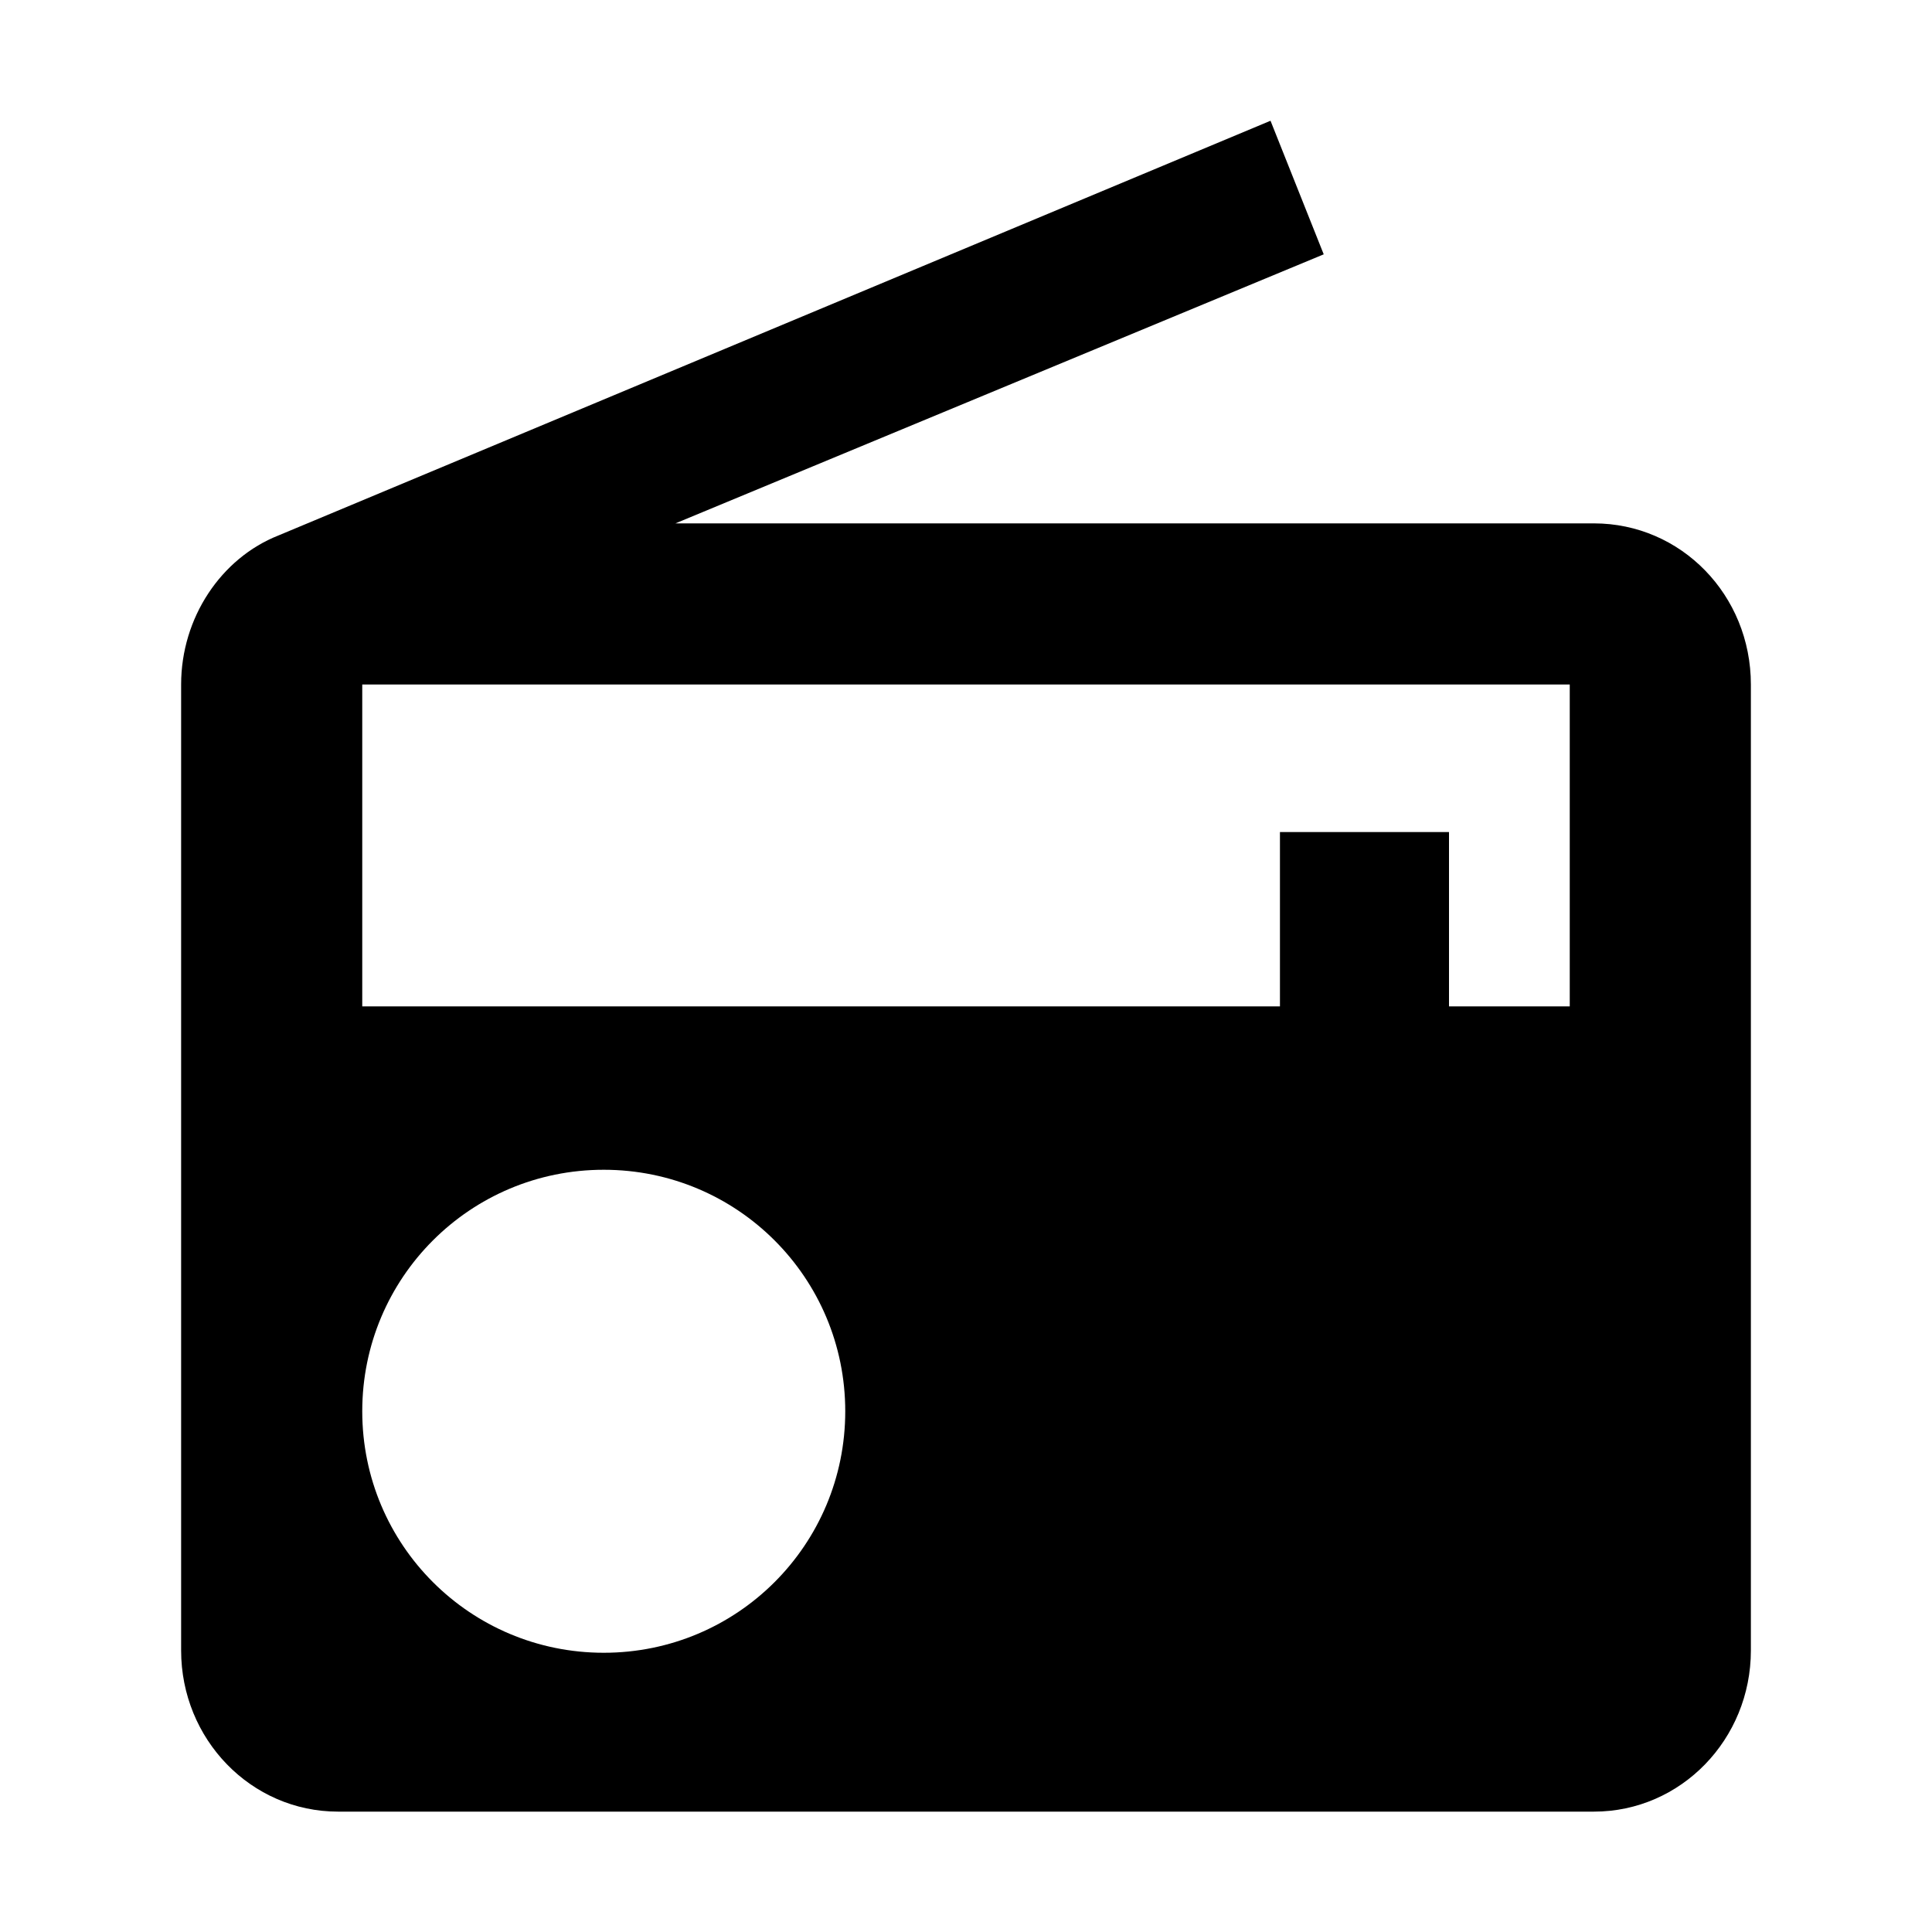
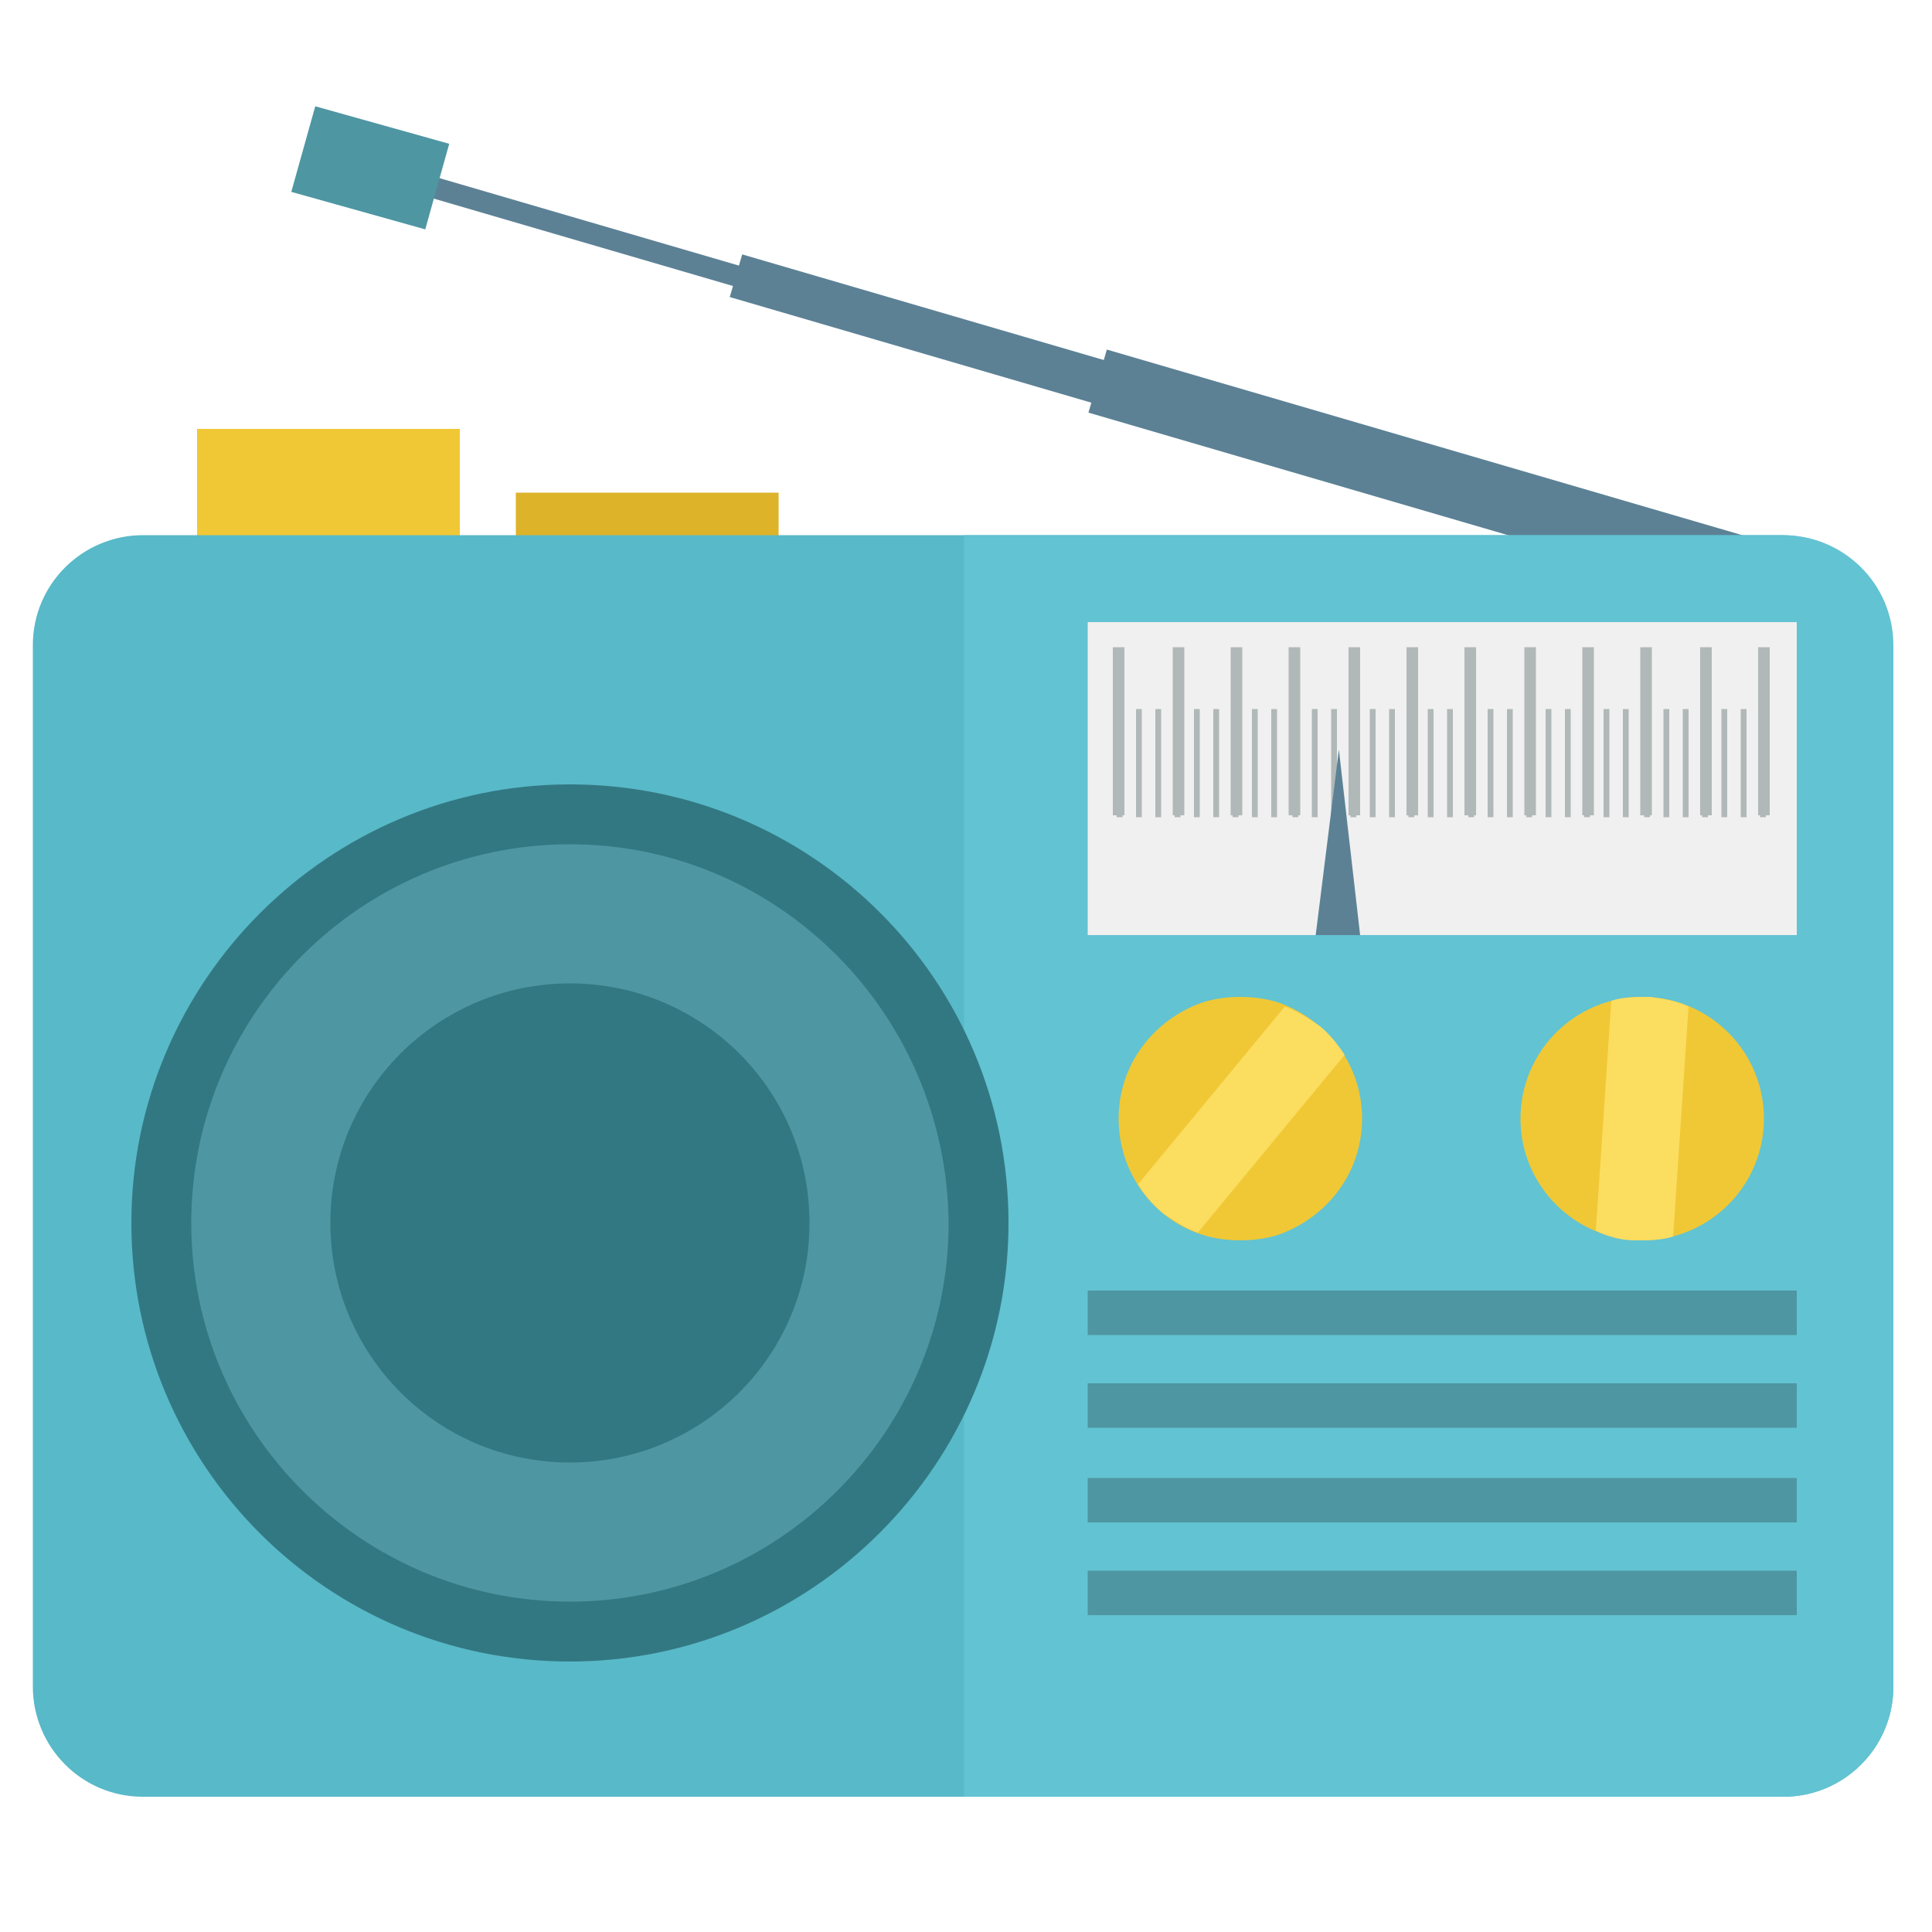
- <svg xmlns="http://www.w3.org/2000/svg" viewBox="0 0 512 512">
-   <path d="M73.8 141.9c-15.2 6-25.8 21.8-25.8 39.5v256c0 23.5 18.5 42.7 41.6 42.7h332.8c23.1 0 41.6-19.2 41.6-42.7v-256c0-23.7-18.5-42.7-41.6-42.7H179l171.8-71.3L336.7 32 73.8 141.9zM160 438c-35.4 0-64-28.6-64-64s28.6-64 64-64 64 28.6 64 64-28.6 64-64 64zm256-171.3h-32v-46.2h-44.8v46.2H96v-85.3h320v85.3z" />
+ <svg xmlns="http://www.w3.org/2000/svg" version="1.1" id="Layer_1" x="0px" y="0px" width="100px" height="100px" viewBox="0 0 100 100" style="enable-background:new 0 0 100 100;" xml:space="preserve">
+   <style type="text/css">
+ 	.st0{fill:#4E96A2;}
+ 	.st1{fill:#5C8195;}
+ 	.st2{fill:#F0C835;}
+ 	.st3{fill:#DDB32A;}
+ 	.st4{fill:#58B9C8;}
+ 	.st5{fill:#62C3D2;}
+ 	.st6{fill:#327882;}
+ 	.st7{fill:#F0F0F0;}
+ 	.st8{fill:#FBDD60;}
+ 	.st9{fill:#B1B8B8;}
+ </style>
+   <rect x="56.3" y="85.2" class="st0" width="36.7" height="2.3" />
+   <g>
+     <g>
+       <rect x="52.4" y="-20.2" transform="matrix(0.2804 -0.9599 0.9599 0.2804 20.2762 64.2347)" class="st1" width="1.1" height="77.7" />
+       <rect x="71.8" y="7.2" transform="matrix(0.2804 -0.9599 0.9599 0.2804 29.293 88.259)" class="st1" width="3.4" height="34.9" />
+       <rect x="63" y="-5.3" transform="matrix(0.2804 -0.9599 0.9599 0.2804 25.1938 77.3352)" class="st1" width="2.3" height="54.3" />
+     </g>
+     <rect x="16.9" y="5.1" transform="matrix(0.2696 -0.963 0.963 0.2696 5.6099 24.8309)" class="st0" width="4.6" height="7.2" />
+     <rect x="10.2" y="22.2" class="st2" width="13.6" height="6.6" />
+     <rect x="26.7" y="25.5" class="st3" width="13.6" height="3.3" />
+     <path class="st4" d="M98,87.3c0,3.2-2.6,5.7-5.7,5.7H7.4c-3.2,0-5.7-2.6-5.7-5.7V33.4c0-3.2,2.6-5.7,5.7-5.7h84.8   c3.2,0,5.7,2.6,5.7,5.7V87.3z" />
+     <path class="st5" d="M92.3,93c3.2,0,5.7-2.6,5.7-5.7V33.4c0-3.2-2.6-5.7-5.7-5.7H49.9V93H92.3z" />
+     <path class="st6" d="M29.5,40.6c-12.5,0-22.7,10.2-22.7,22.7C6.8,75.8,16.9,86,29.5,86C42,86,52.2,75.8,52.2,63.3   C52.2,50.7,42,40.6,29.5,40.6L29.5,40.6z" />
+     <rect x="56.3" y="32.2" class="st7" width="36.7" height="16.2" />
+     <path class="st2" d="M70.5,57.9c0,2.8-1.8,5.1-4.3,6c-0.6,0.2-1.3,0.3-2,0.3c-0.7,0-1.4-0.1-2-0.3c-2.5-0.8-4.3-3.2-4.3-6   c0-2.8,1.8-5.1,4.3-6c0.6-0.2,1.3-0.3,2-0.3c0.7,0,1.4,0.1,2,0.3C68.7,52.8,70.5,55.1,70.5,57.9z" />
+     <circle class="st2" cx="85" cy="57.9" r="6.3" />
+     <rect x="56.3" y="66.8" class="st0" width="36.7" height="2.3" />
+     <rect x="56.3" y="71.6" class="st0" width="36.7" height="2.3" />
+     <rect x="56.3" y="76.5" class="st0" width="36.7" height="2.3" />
+     <rect x="56.3" y="81.3" class="st0" width="36.7" height="2.3" />
+     <path class="st8" d="M69.6,54.6L62,63.8c-0.6-0.2-1.2-0.6-1.8-1c-0.5-0.4-1-1-1.3-1.5l7.6-9.2c0.6,0.2,1.2,0.6,1.8,1   C68.8,53.5,69.2,54,69.6,54.6z" />
+     <path class="st8" d="M87.4,52.1L86.6,64c-0.6,0.2-1.3,0.2-2,0.2c-0.7,0-1.4-0.2-2-0.5l0.8-11.9c0.6-0.2,1.3-0.2,2-0.2   C86.1,51.7,86.8,51.8,87.4,52.1z" />
+     <g>
+       <rect x="57.6" y="33.5" class="st9" width="0.6" height="8.7" />
+       <rect x="60.7" y="33.5" class="st9" width="0.6" height="8.7" />
+       <rect x="63.7" y="33.5" class="st9" width="0.6" height="8.7" />
+       <rect x="66.7" y="33.5" class="st9" width="0.6" height="8.7" />
+       <rect x="69.8" y="33.5" class="st9" width="0.6" height="8.7" />
+       <rect x="72.8" y="33.5" class="st9" width="0.6" height="8.7" />
+       <rect x="75.8" y="33.5" class="st9" width="0.6" height="8.7" />
+       <rect x="78.9" y="33.5" class="st9" width="0.6" height="8.7" />
+       <rect x="81.9" y="33.5" class="st9" width="0.6" height="8.7" />
+       <rect x="84.9" y="33.5" class="st9" width="0.6" height="8.7" />
+       <rect x="88" y="33.5" class="st9" width="0.6" height="8.7" />
+       <rect x="91" y="33.5" class="st9" width="0.6" height="8.7" />
+     </g>
+     <g>
+       <rect x="57.8" y="36.7" class="st9" width="0.3" height="5.6" />
+       <rect x="58.8" y="36.7" class="st9" width="0.3" height="5.6" />
+       <rect x="59.8" y="36.7" class="st9" width="0.3" height="5.6" />
+       <rect x="60.8" y="36.7" class="st9" width="0.3" height="5.6" />
+       <rect x="61.8" y="36.7" class="st9" width="0.3" height="5.6" />
+       <rect x="62.8" y="36.7" class="st9" width="0.3" height="5.6" />
+       <rect x="63.8" y="36.7" class="st9" width="0.3" height="5.6" />
+       <rect x="64.8" y="36.7" class="st9" width="0.3" height="5.6" />
+       <rect x="65.8" y="36.7" class="st9" width="0.3" height="5.6" />
+       <rect x="66.9" y="36.7" class="st9" width="0.3" height="5.6" />
+       <rect x="67.9" y="36.7" class="st9" width="0.3" height="5.6" />
+       <rect x="68.9" y="36.7" class="st9" width="0.3" height="5.6" />
+       <rect x="69.9" y="36.7" class="st9" width="0.3" height="5.6" />
+       <rect x="70.9" y="36.7" class="st9" width="0.3" height="5.6" />
+       <rect x="71.9" y="36.7" class="st9" width="0.3" height="5.6" />
+       <rect x="72.9" y="36.7" class="st9" width="0.3" height="5.6" />
+       <rect x="73.9" y="36.7" class="st9" width="0.3" height="5.6" />
+       <rect x="74.9" y="36.7" class="st9" width="0.3" height="5.6" />
+       <rect x="76" y="36.7" class="st9" width="0.3" height="5.6" />
+       <rect x="77" y="36.7" class="st9" width="0.3" height="5.6" />
+       <rect x="78" y="36.7" class="st9" width="0.3" height="5.6" />
+       <rect x="79" y="36.7" class="st9" width="0.3" height="5.6" />
+       <rect x="80" y="36.7" class="st9" width="0.3" height="5.6" />
+       <rect x="81" y="36.7" class="st9" width="0.3" height="5.6" />
+       <rect x="82" y="36.7" class="st9" width="0.3" height="5.6" />
+       <rect x="83" y="36.7" class="st9" width="0.3" height="5.6" />
+       <rect x="84" y="36.7" class="st9" width="0.3" height="5.6" />
+       <rect x="85.1" y="36.7" class="st9" width="0.3" height="5.6" />
+       <rect x="86.1" y="36.7" class="st9" width="0.3" height="5.6" />
+       <rect x="87.1" y="36.7" class="st9" width="0.3" height="5.6" />
+       <rect x="88.1" y="36.7" class="st9" width="0.3" height="5.6" />
+       <rect x="89.1" y="36.7" class="st9" width="0.3" height="5.6" />
+       <rect x="90.1" y="36.7" class="st9" width="0.3" height="5.6" />
+       <rect x="91.1" y="36.7" class="st9" width="0.3" height="5.6" />
+     </g>
+     <polygon class="st1" points="68.1,48.4 69.3,38.8 70.4,48.4  " />
+     <path class="st0" d="M29.5,43.7c-10.8,0-19.6,8.8-19.6,19.6c0,10.8,8.8,19.6,19.6,19.6c10.8,0,19.6-8.8,19.6-19.6   C49,52.5,40.3,43.7,29.5,43.7L29.5,43.7z" />
+     <path class="st6" d="M29.5,50.9c-6.8,0-12.4,5.5-12.4,12.4c0,6.8,5.5,12.4,12.4,12.4c6.8,0,12.4-5.5,12.4-12.4   C41.9,56.4,36.3,50.9,29.5,50.9L29.5,50.9z" />
+   </g>
</svg>
